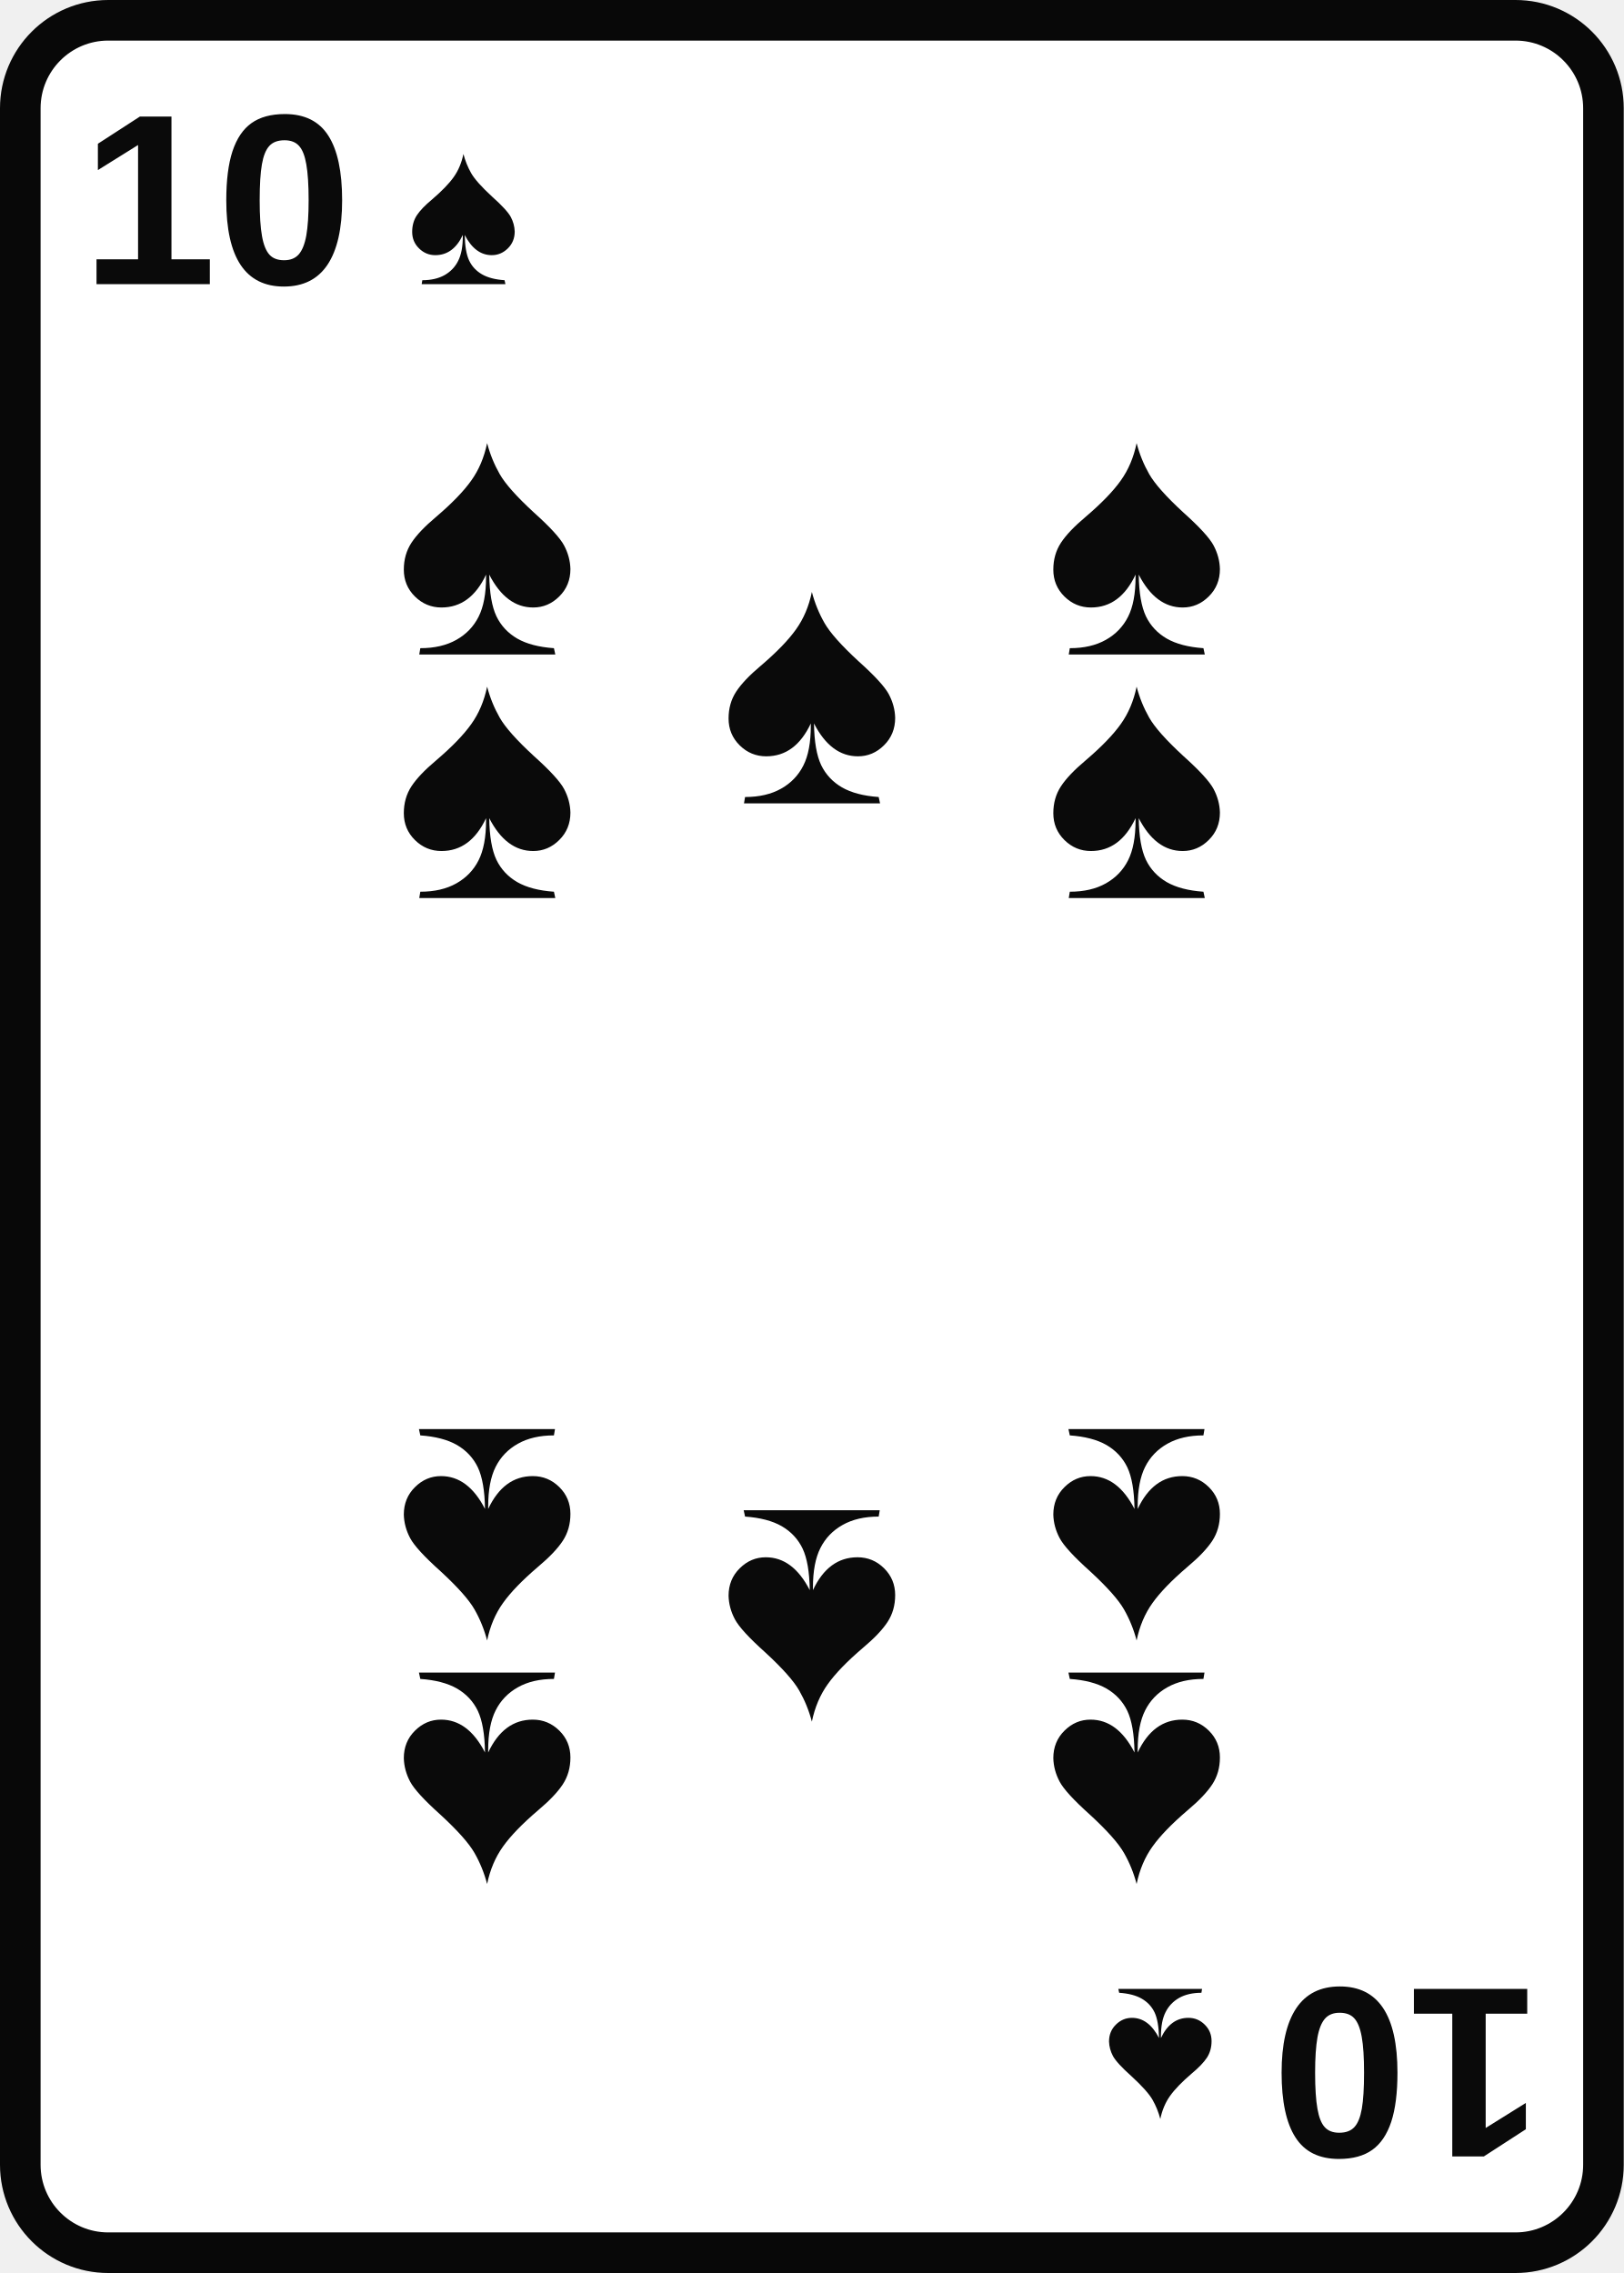
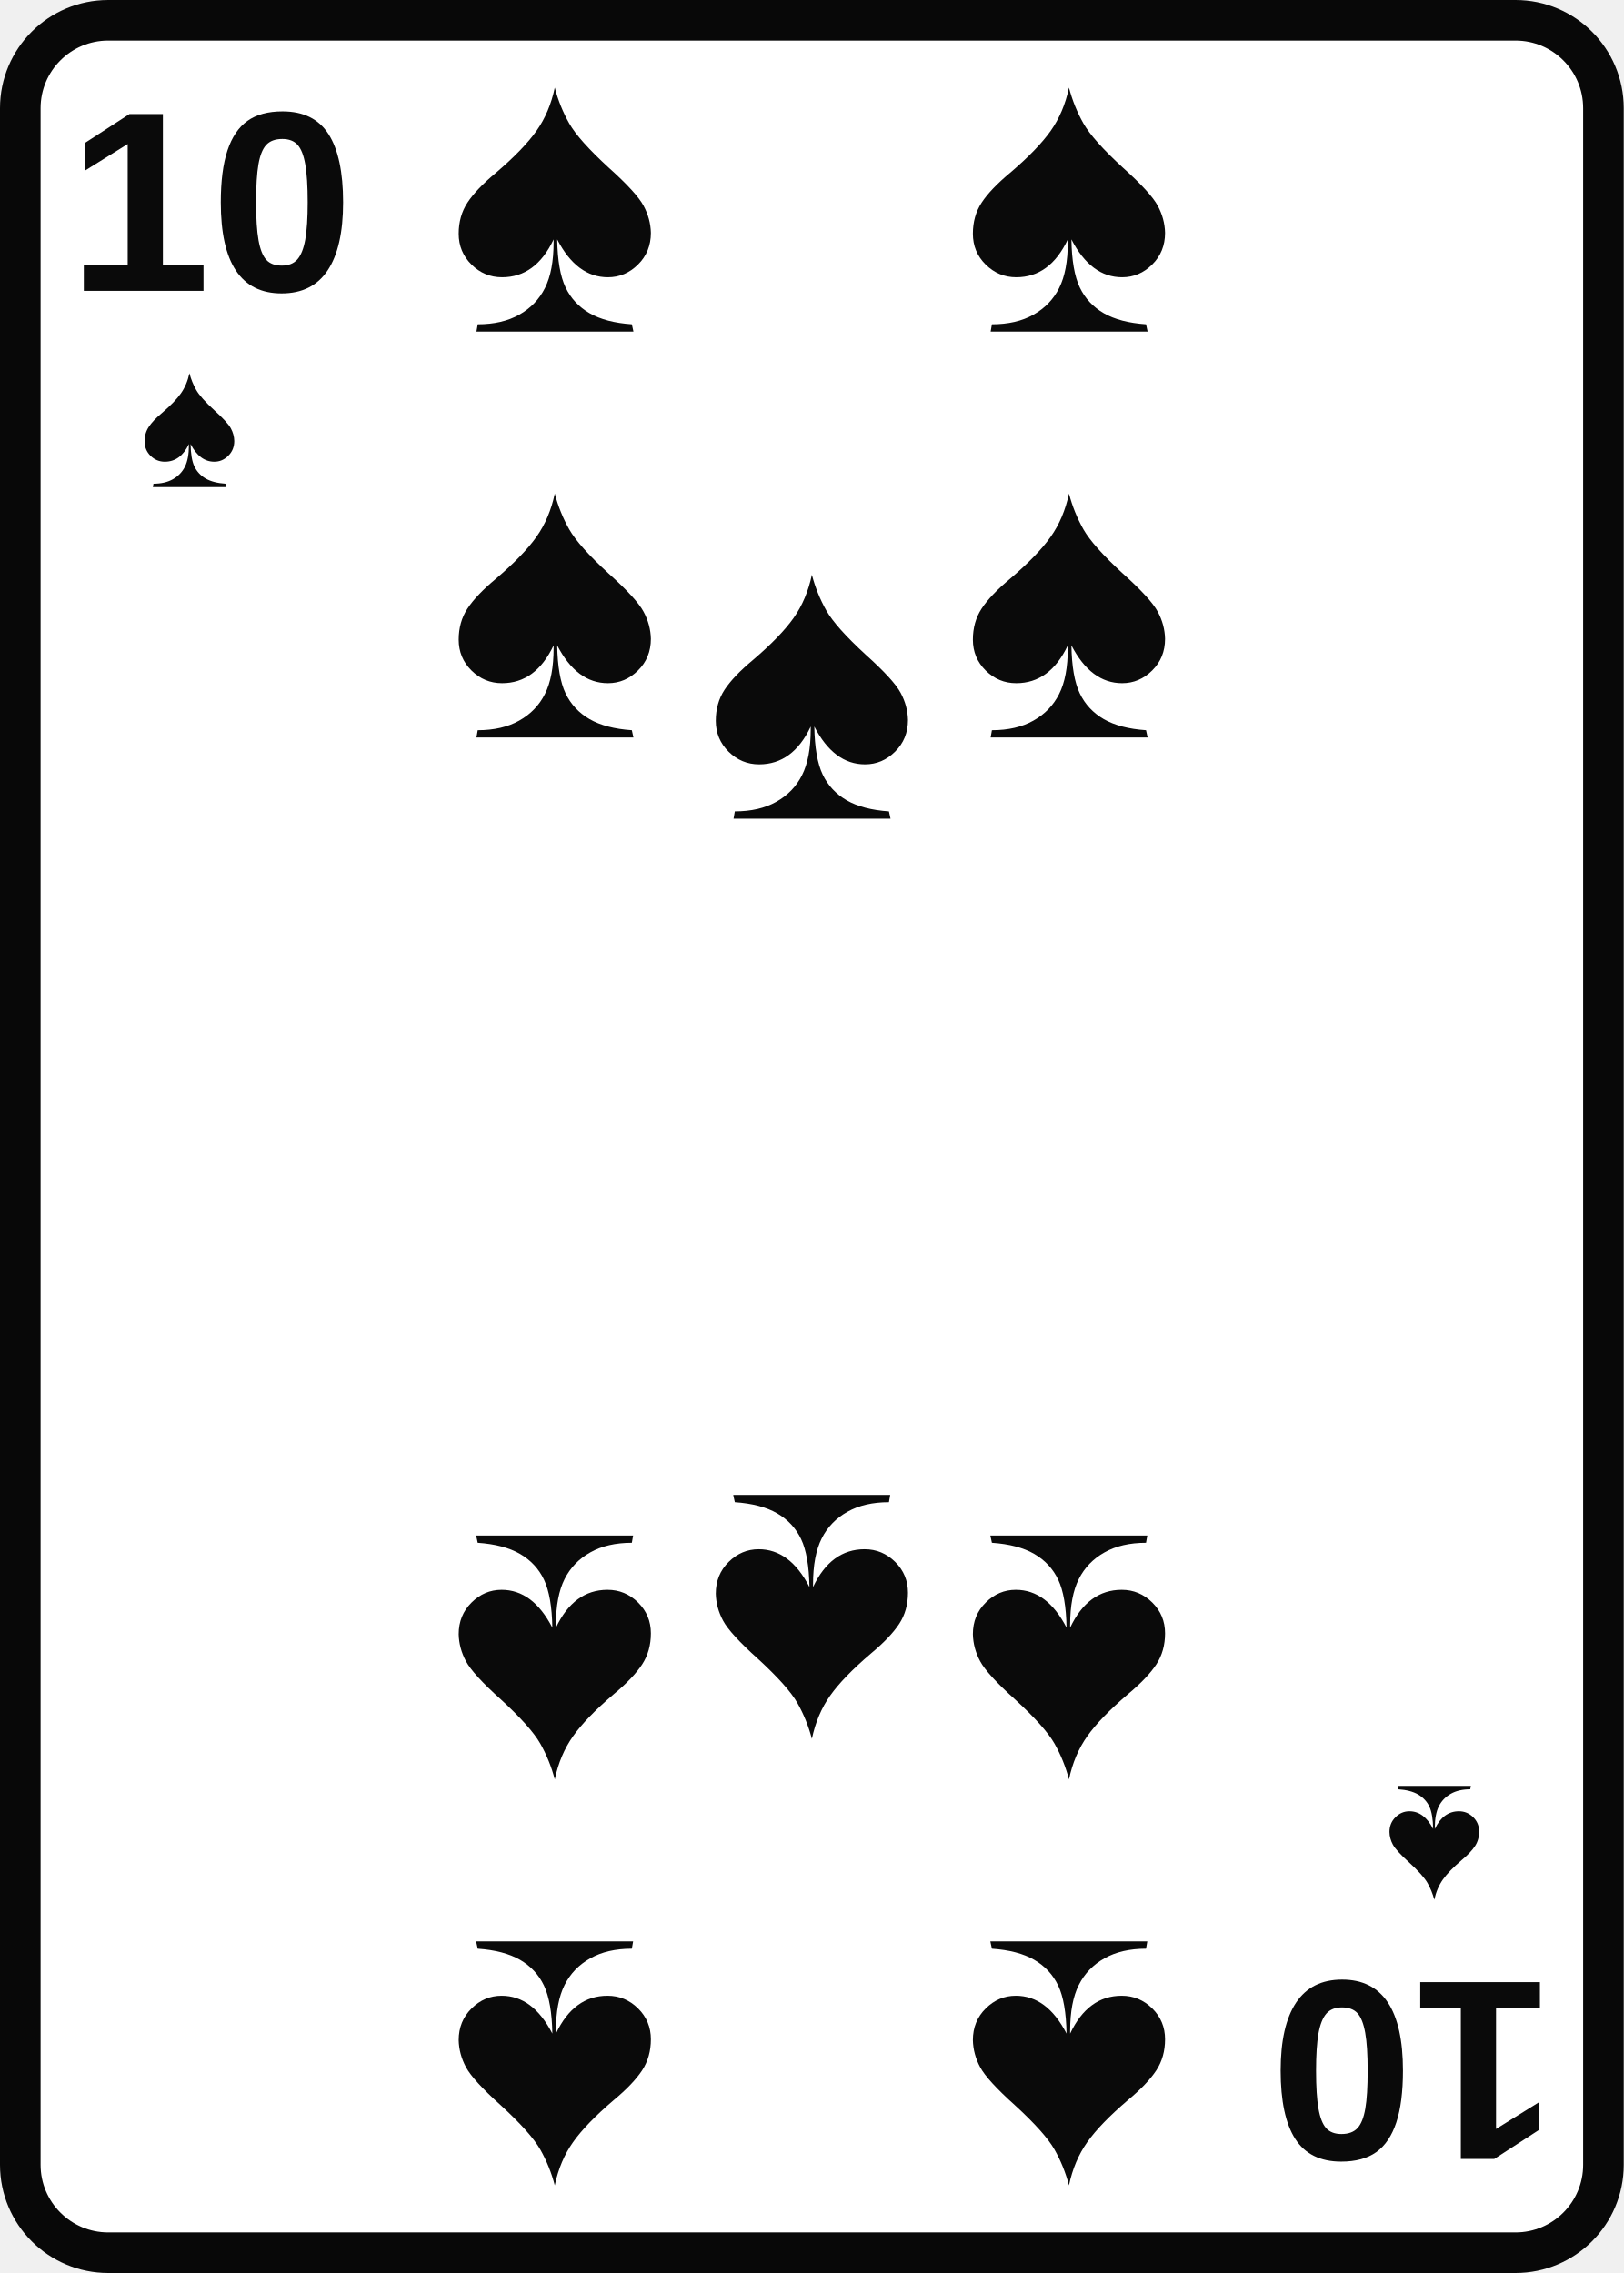
<svg xmlns="http://www.w3.org/2000/svg" viewBox="0 0 240 336" role="img" aria-label="10 ♠">
  <rect x="3" y="3" width="234" height="330" rx="13" fill="#fff" stroke="#080808" stroke-width="6" />
  <rect x="8" y="8" width="224" height="320" rx="9" fill="#fff" />
  <g transform="">
-     <text x="12" y="42" font-family="Arial, Helvetica, sans-serif" font-size="36" font-weight="900" fill="#0a0a0a">10</text>
-     <text x="60" y="42" font-family="Arial, Helvetica, sans-serif" font-size="32" font-weight="900" fill="#0a0a0a">♠</text>
+     <text x="10" y="43" font-family="Arial, Helvetica, sans-serif" font-size="38" font-weight="900" fill="#0a0a0a">10</text>
+     <text x="28" y="72" text-anchor="middle" font-family="Arial, Helvetica, sans-serif" font-size="28" font-weight="900" fill="#0a0a0a">♠</text>
  </g>
  <g transform="translate(240 336) rotate(180)">
-     <text x="12" y="42" font-family="Arial, Helvetica, sans-serif" font-size="36" font-weight="900" fill="#0a0a0a">10</text>
-     <text x="60" y="42" font-family="Arial, Helvetica, sans-serif" font-size="32" font-weight="900" fill="#0a0a0a">♠</text>
+     <text x="10" y="43" font-family="Arial, Helvetica, sans-serif" font-size="38" font-weight="900" fill="#0a0a0a">10</text>
+     <text x="28" y="72" text-anchor="middle" font-family="Arial, Helvetica, sans-serif" font-size="28" font-weight="900" fill="#0a0a0a">♠</text>
  </g>
-   <text x="72" y="82" text-anchor="middle" dominant-baseline="middle" font-family="Arial, Helvetica, sans-serif" font-size="52" font-weight="900" fill="#0a0a0a" transform="rotate(0 72 82)">♠</text>
-   <text x="168" y="82" text-anchor="middle" dominant-baseline="middle" font-family="Arial, Helvetica, sans-serif" font-size="52" font-weight="900" fill="#0a0a0a" transform="rotate(0 168 82)">♠</text>
-   <text x="120" y="104" text-anchor="middle" dominant-baseline="middle" font-family="Arial, Helvetica, sans-serif" font-size="52" font-weight="900" fill="#0a0a0a" transform="rotate(0 120 104)">♠</text>
-   <text x="72" y="118" text-anchor="middle" dominant-baseline="middle" font-family="Arial, Helvetica, sans-serif" font-size="52" font-weight="900" fill="#0a0a0a" transform="rotate(0 72 118)">♠</text>
-   <text x="168" y="118" text-anchor="middle" dominant-baseline="middle" font-family="Arial, Helvetica, sans-serif" font-size="52" font-weight="900" fill="#0a0a0a" transform="rotate(0 168 118)">♠</text>
-   <text x="72" y="226" text-anchor="middle" dominant-baseline="middle" font-family="Arial, Helvetica, sans-serif" font-size="52" font-weight="900" fill="#0a0a0a" transform="rotate(180 72 226)">♠</text>
-   <text x="168" y="226" text-anchor="middle" dominant-baseline="middle" font-family="Arial, Helvetica, sans-serif" font-size="52" font-weight="900" fill="#0a0a0a" transform="rotate(180 168 226)">♠</text>
-   <text x="120" y="238" text-anchor="middle" dominant-baseline="middle" font-family="Arial, Helvetica, sans-serif" font-size="52" font-weight="900" fill="#0a0a0a" transform="rotate(180 120 238)">♠</text>
-   <text x="72" y="262" text-anchor="middle" dominant-baseline="middle" font-family="Arial, Helvetica, sans-serif" font-size="52" font-weight="900" fill="#0a0a0a" transform="rotate(180 72 262)">♠</text>
-   <text x="168" y="262" text-anchor="middle" dominant-baseline="middle" font-family="Arial, Helvetica, sans-serif" font-size="52" font-weight="900" fill="#0a0a0a" transform="rotate(180 168 262)">♠</text>
+   <text x="82" y="32" text-anchor="middle" dominant-baseline="middle" font-family="Arial, Helvetica, sans-serif" font-size="60" font-weight="900" fill="#0a0a0a" transform="rotate(0 82 32)">♠</text>
+   <text x="158" y="32" text-anchor="middle" dominant-baseline="middle" font-family="Arial, Helvetica, sans-serif" font-size="60" font-weight="900" fill="#0a0a0a" transform="rotate(0 158 32)">♠</text>
+   <text x="120" y="104" text-anchor="middle" dominant-baseline="middle" font-family="Arial, Helvetica, sans-serif" font-size="60" font-weight="900" fill="#0a0a0a" transform="rotate(0 120 104)">♠</text>
+   <text x="82" y="92" text-anchor="middle" dominant-baseline="middle" font-family="Arial, Helvetica, sans-serif" font-size="60" font-weight="900" fill="#0a0a0a" transform="rotate(0 82 92)">♠</text>
+   <text x="158" y="92" text-anchor="middle" dominant-baseline="middle" font-family="Arial, Helvetica, sans-serif" font-size="60" font-weight="900" fill="#0a0a0a" transform="rotate(0 158 92)">♠</text>
+   <text x="82" y="244" text-anchor="middle" dominant-baseline="middle" font-family="Arial, Helvetica, sans-serif" font-size="60" font-weight="900" fill="#0a0a0a" transform="rotate(180 82 244)">♠</text>
+   <text x="158" y="244" text-anchor="middle" dominant-baseline="middle" font-family="Arial, Helvetica, sans-serif" font-size="60" font-weight="900" fill="#0a0a0a" transform="rotate(180 158 244)">♠</text>
+   <text x="120" y="238" text-anchor="middle" dominant-baseline="middle" font-family="Arial, Helvetica, sans-serif" font-size="60" font-weight="900" fill="#0a0a0a" transform="rotate(180 120 238)">♠</text>
+   <text x="82" y="304" text-anchor="middle" dominant-baseline="middle" font-family="Arial, Helvetica, sans-serif" font-size="60" font-weight="900" fill="#0a0a0a" transform="rotate(180 82 304)">♠</text>
+   <text x="158" y="304" text-anchor="middle" dominant-baseline="middle" font-family="Arial, Helvetica, sans-serif" font-size="60" font-weight="900" fill="#0a0a0a" transform="rotate(180 158 304)">♠</text>
</svg>
